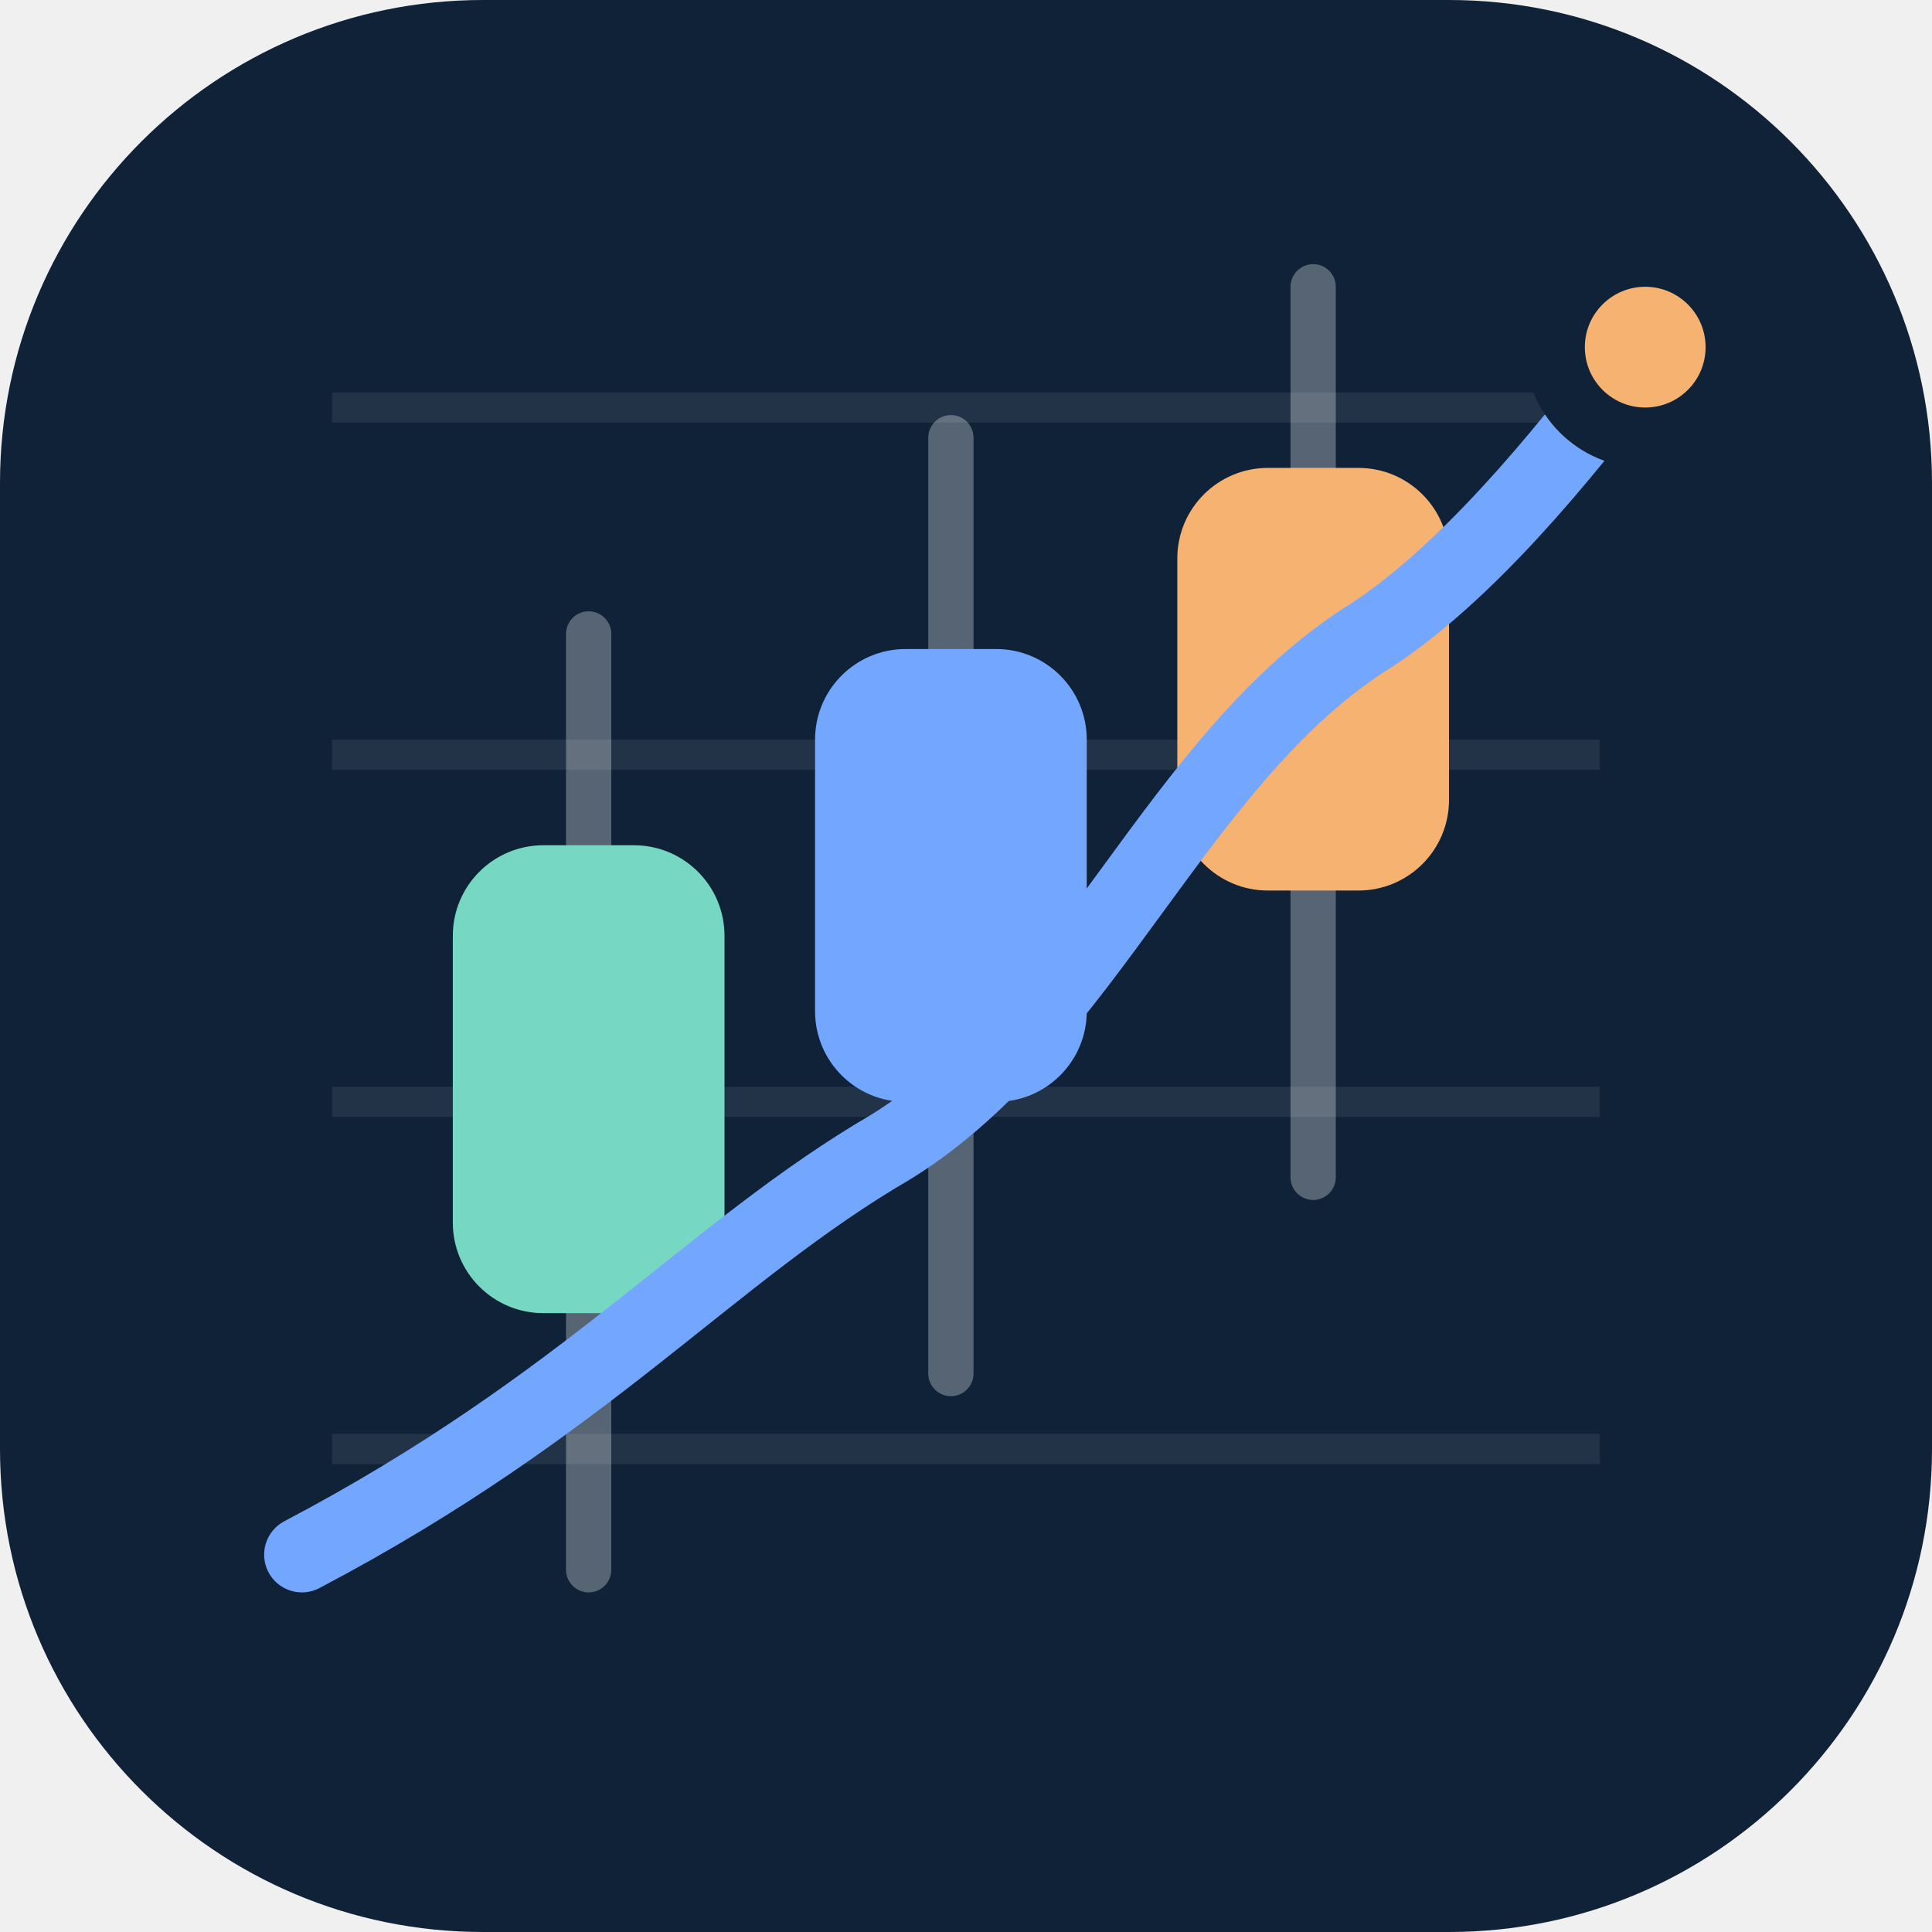
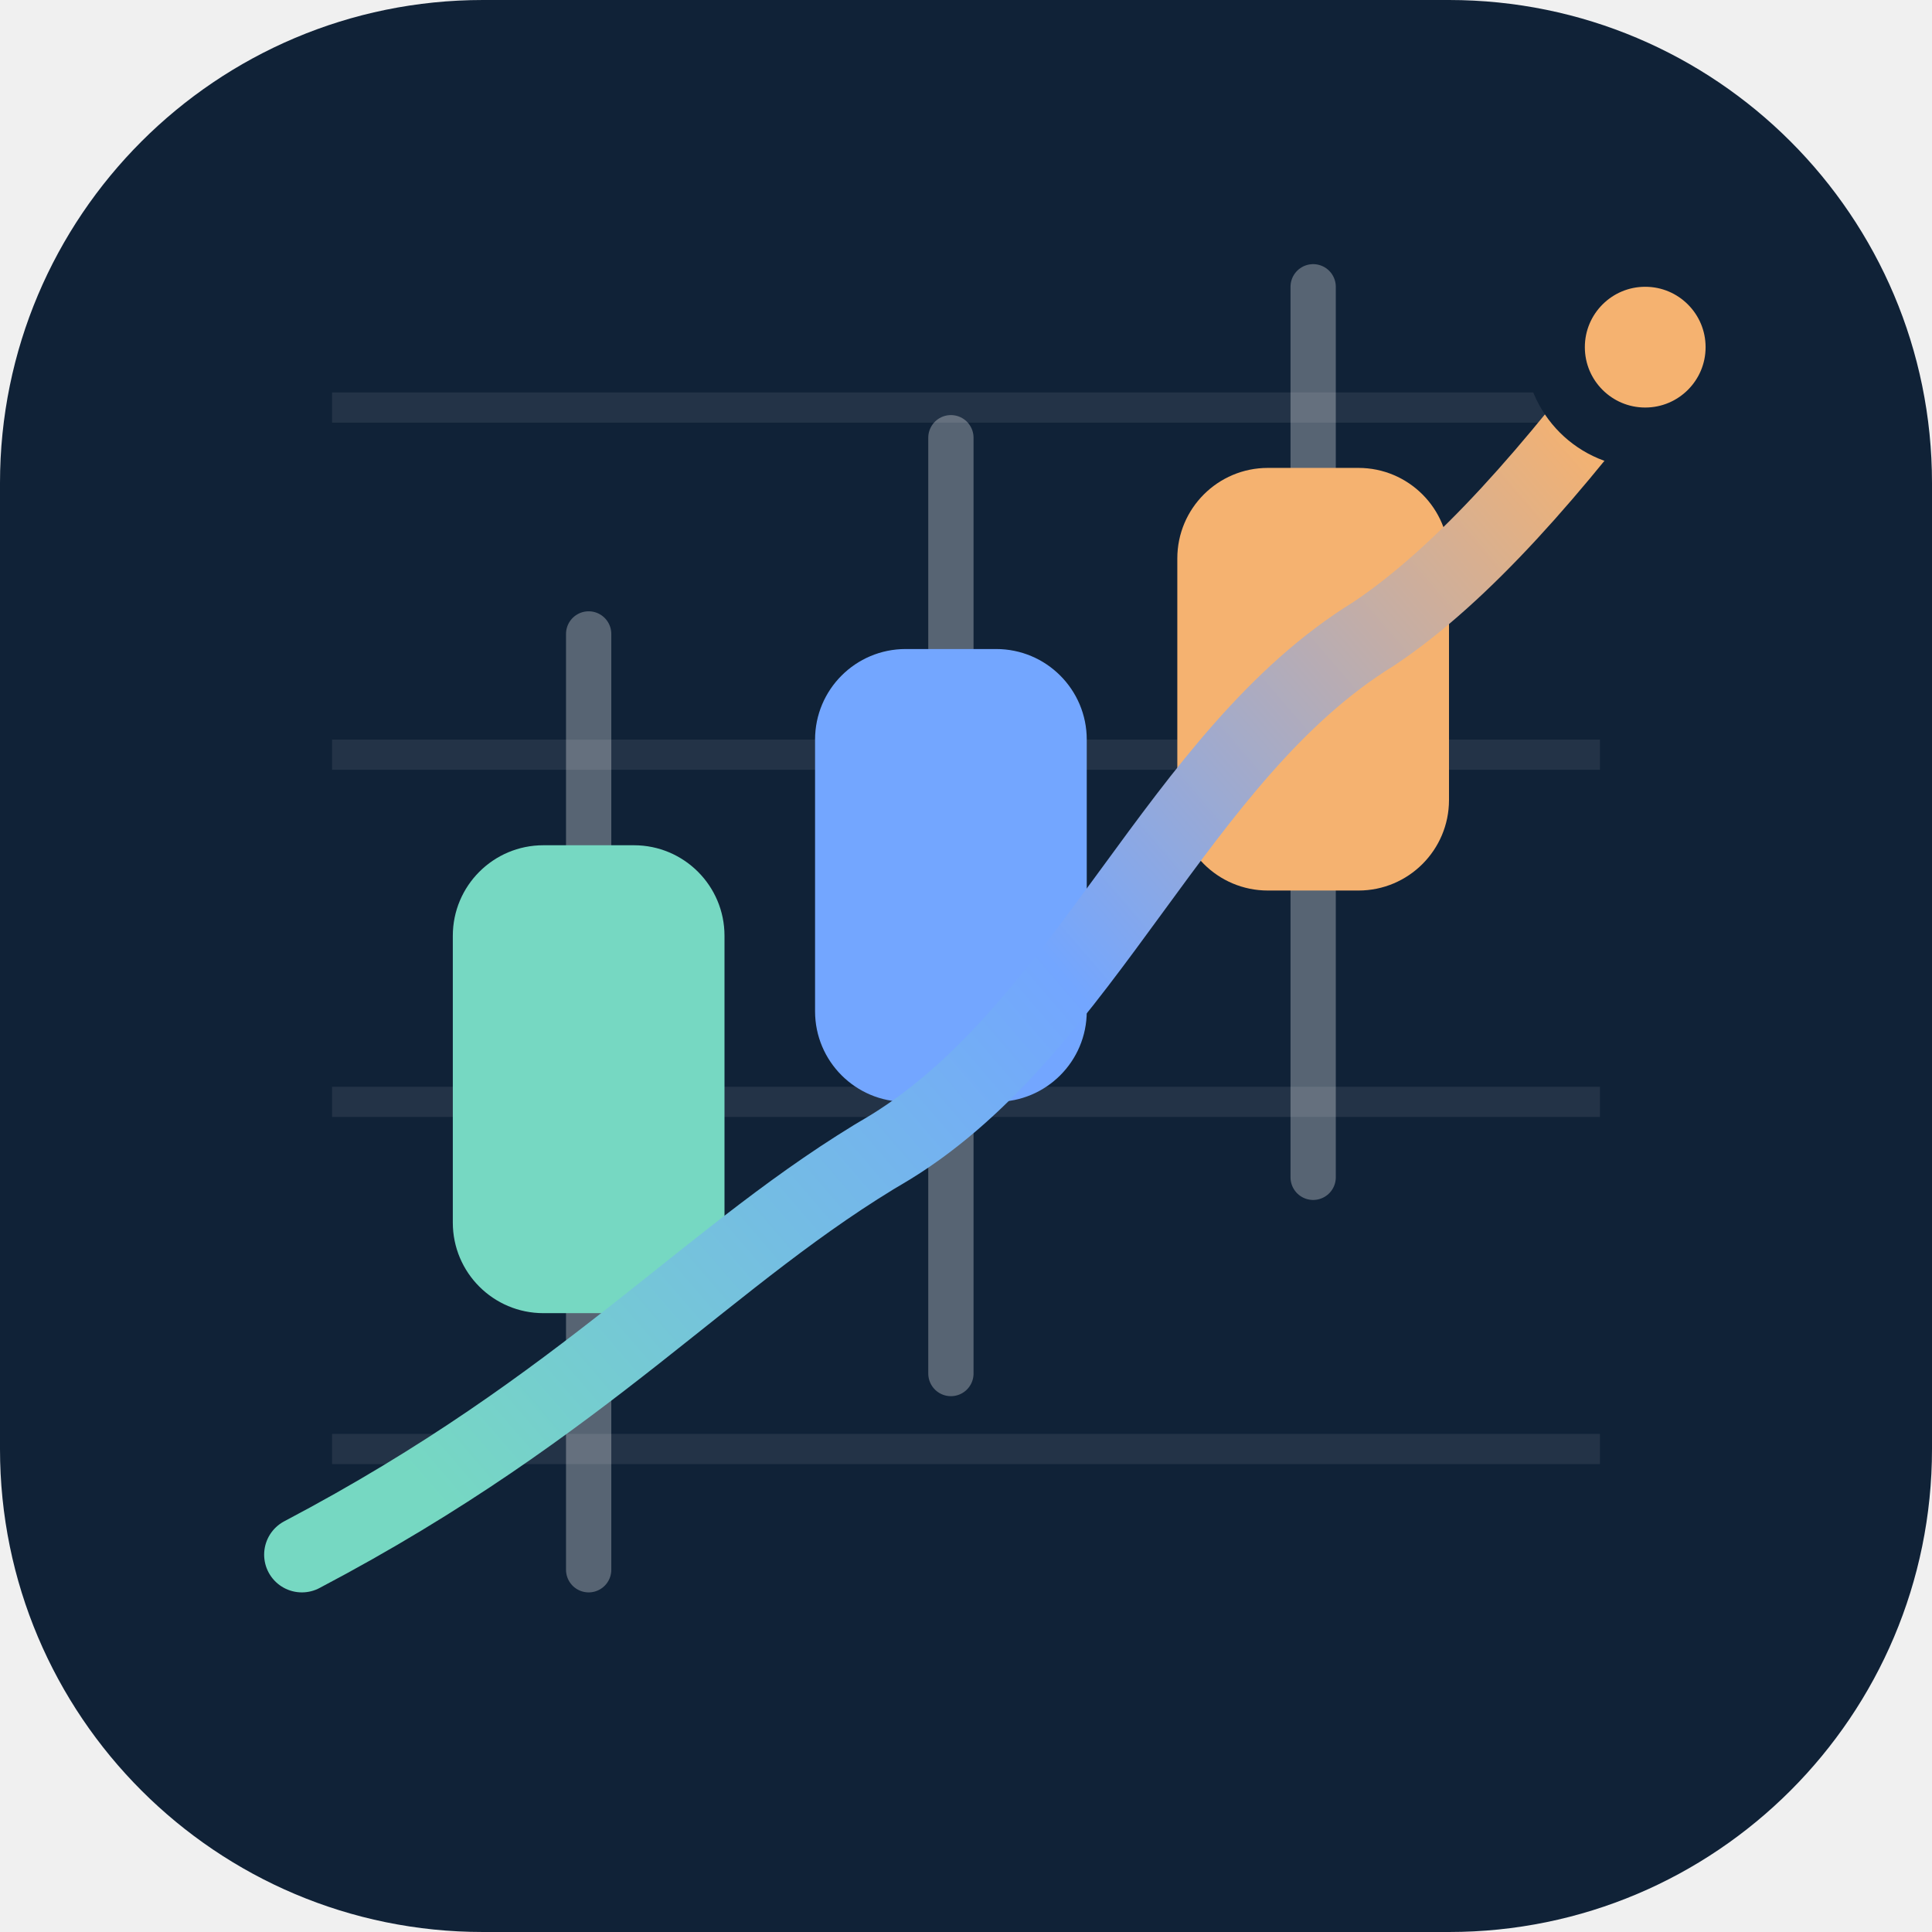
<svg xmlns="http://www.w3.org/2000/svg" width="128" height="128" viewBox="0 0 128 128" fill="none">
+   <defs>
+     <linearGradient id="trend" x1="25" y1="95" x2="104" y2="27" gradientUnits="userSpaceOnUse">
+       <stop stop-color="#76D8C2" />
+       <stop offset="0.52" stop-color="#73A6FF" />
+       <stop offset="1" stop-color="#F5B270" />
+     </linearGradient>
+   </defs>
  <rect width="128" height="128" rx="32" fill="#102237" />
  <path d="M22 96H106M22 73H106M22 50H106M22 27H106" stroke="#FFFFFF" stroke-opacity="0.08" stroke-width="2" />
  <path d="M39 42V104M63 29V91M87 19V78" stroke="#FFFFFF" stroke-opacity="0.3" stroke-width="3" stroke-linecap="round" />
  <rect x="30" y="56" width="18" height="31" rx="6" fill="#76D8C2" />
  <rect x="54" y="43" width="18" height="30" rx="6" fill="#73A6FF" />
  <rect x="78" y="31" width="18" height="28" rx="6" fill="#F5B270" />
-   <path d="M20 103C39 93 47 83 59 76C72 68 78 50 91 42C97 38 103 31 109 23" stroke="#73A6FF" stroke-width="5" stroke-linecap="round" stroke-linejoin="round" />
+   <path d="M20 103C39 93 47 83 59 76C72 68 78 50 91 42C97 38 103 31 109 23" stroke="url(#trend)" stroke-width="5" stroke-linecap="round" stroke-linejoin="round" />
  <circle cx="109" cy="23" r="6" fill="#F5B270" stroke="#102237" stroke-width="4" />
</svg>
